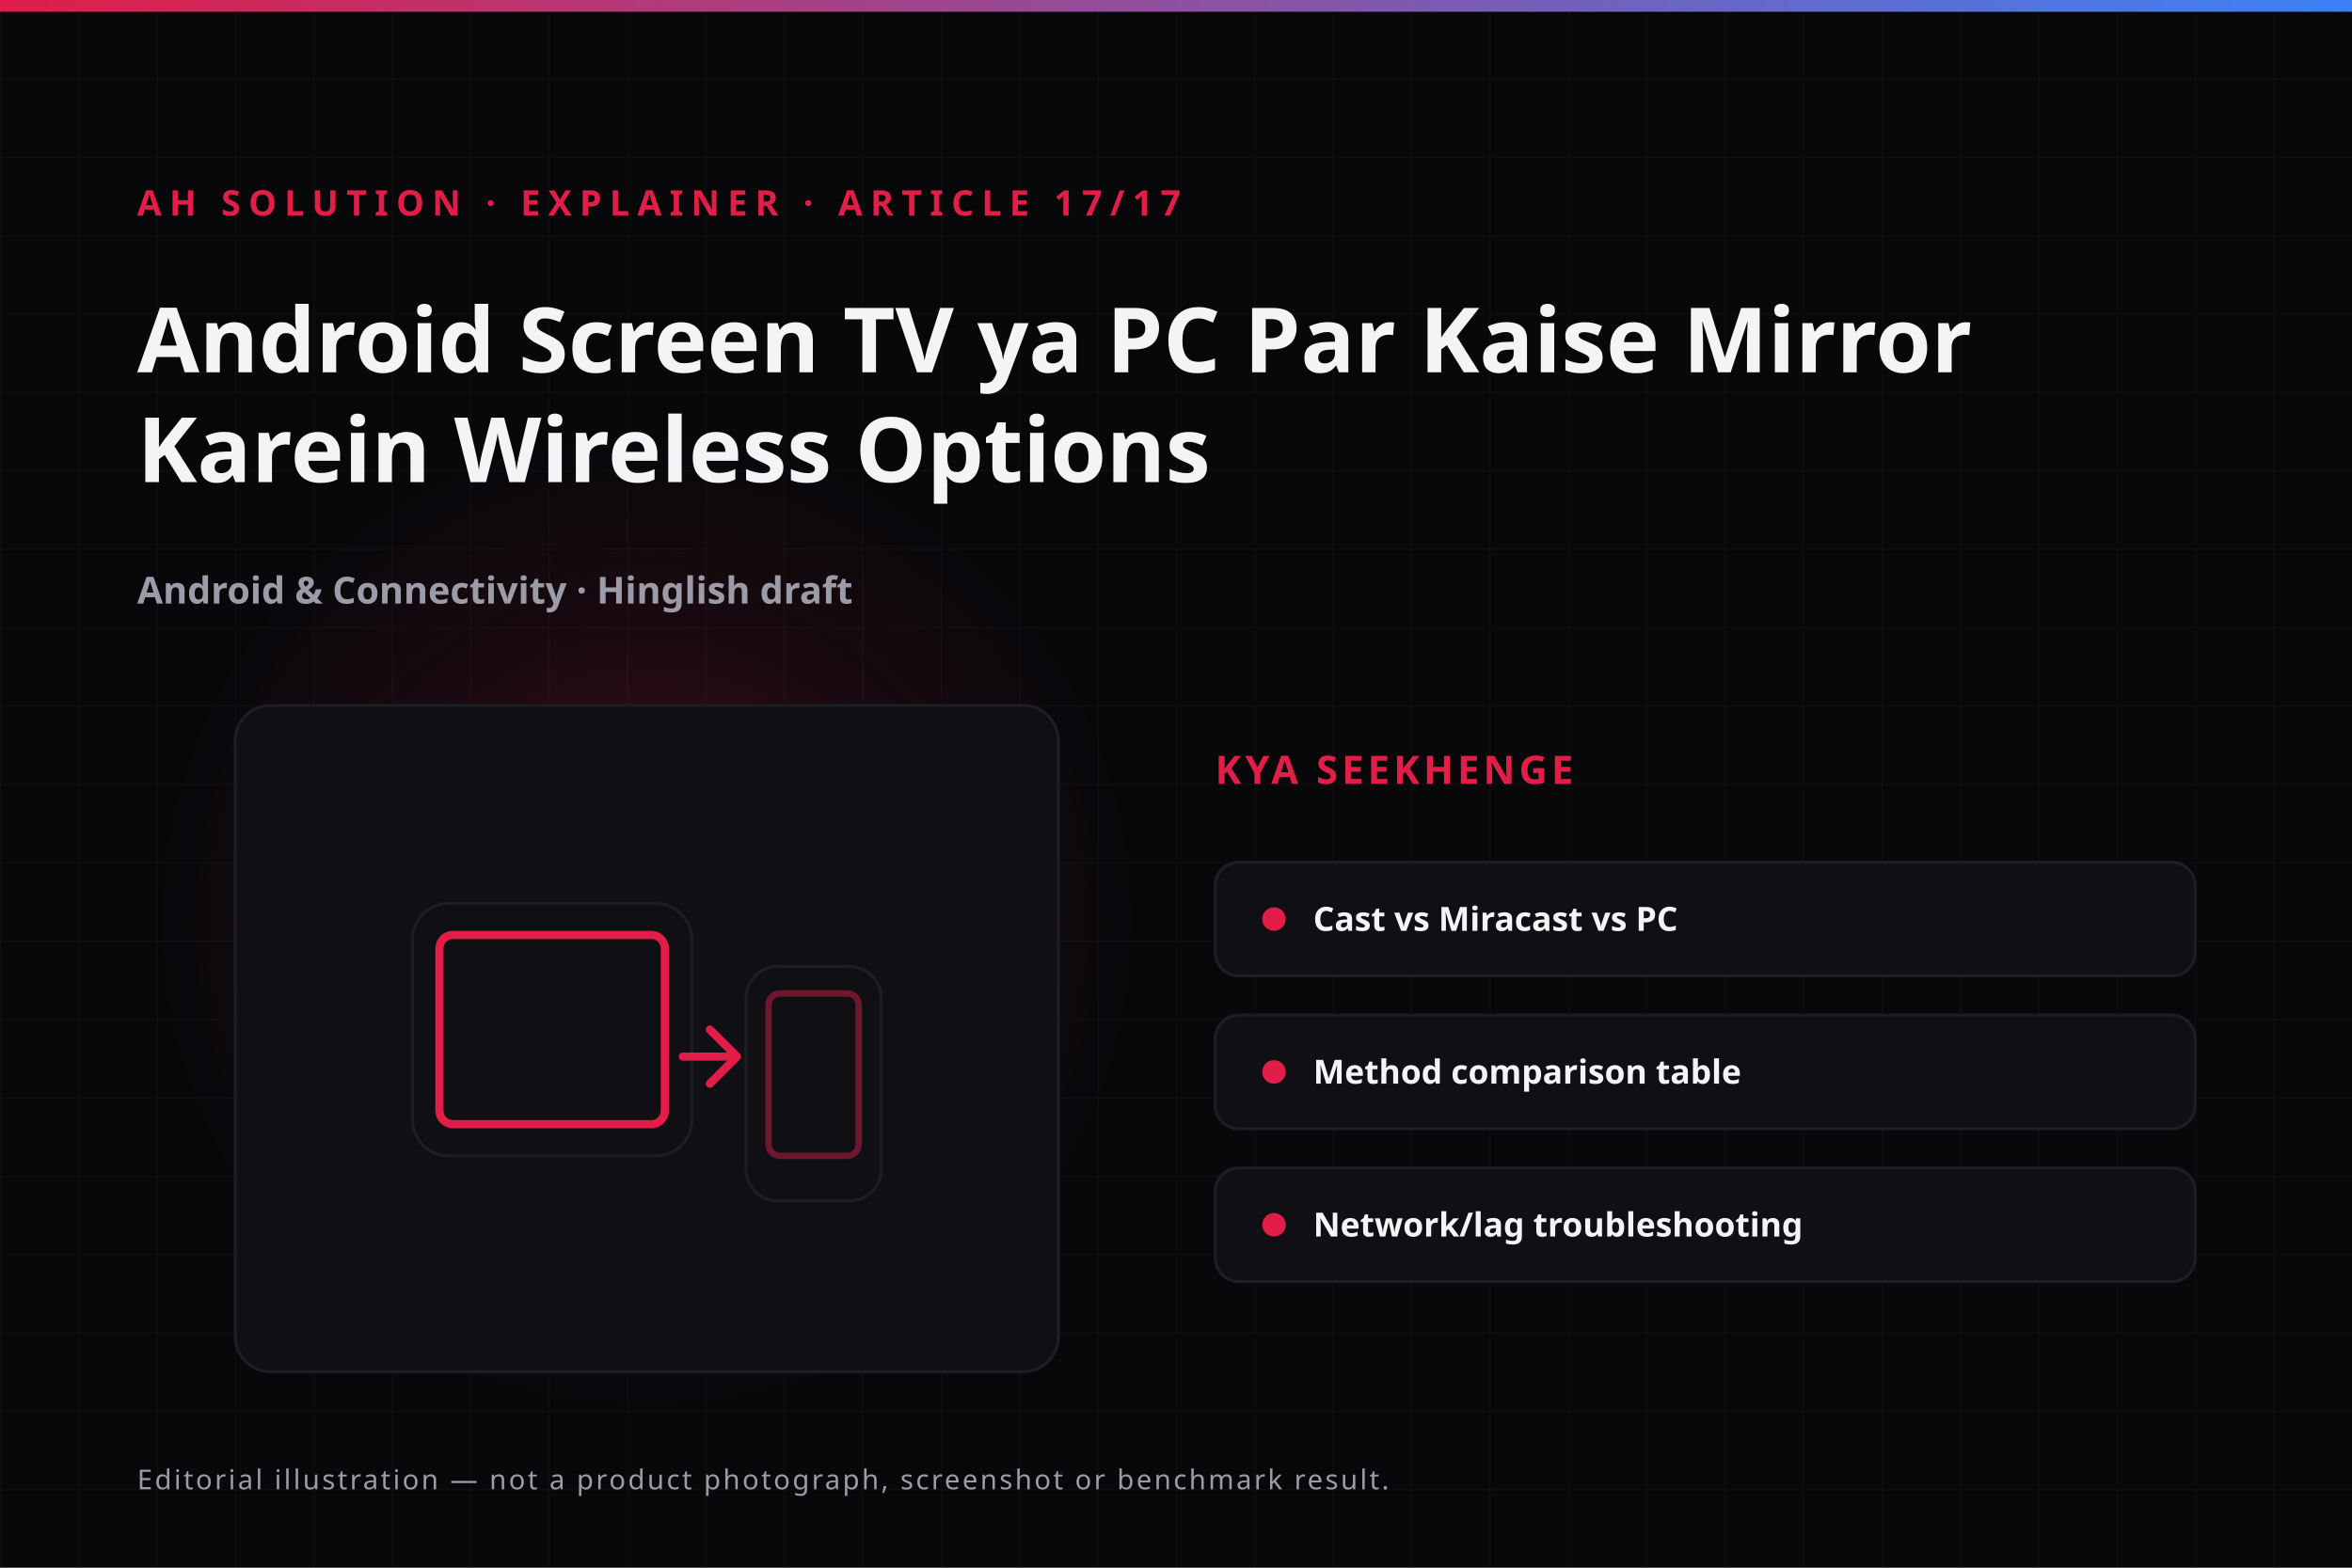
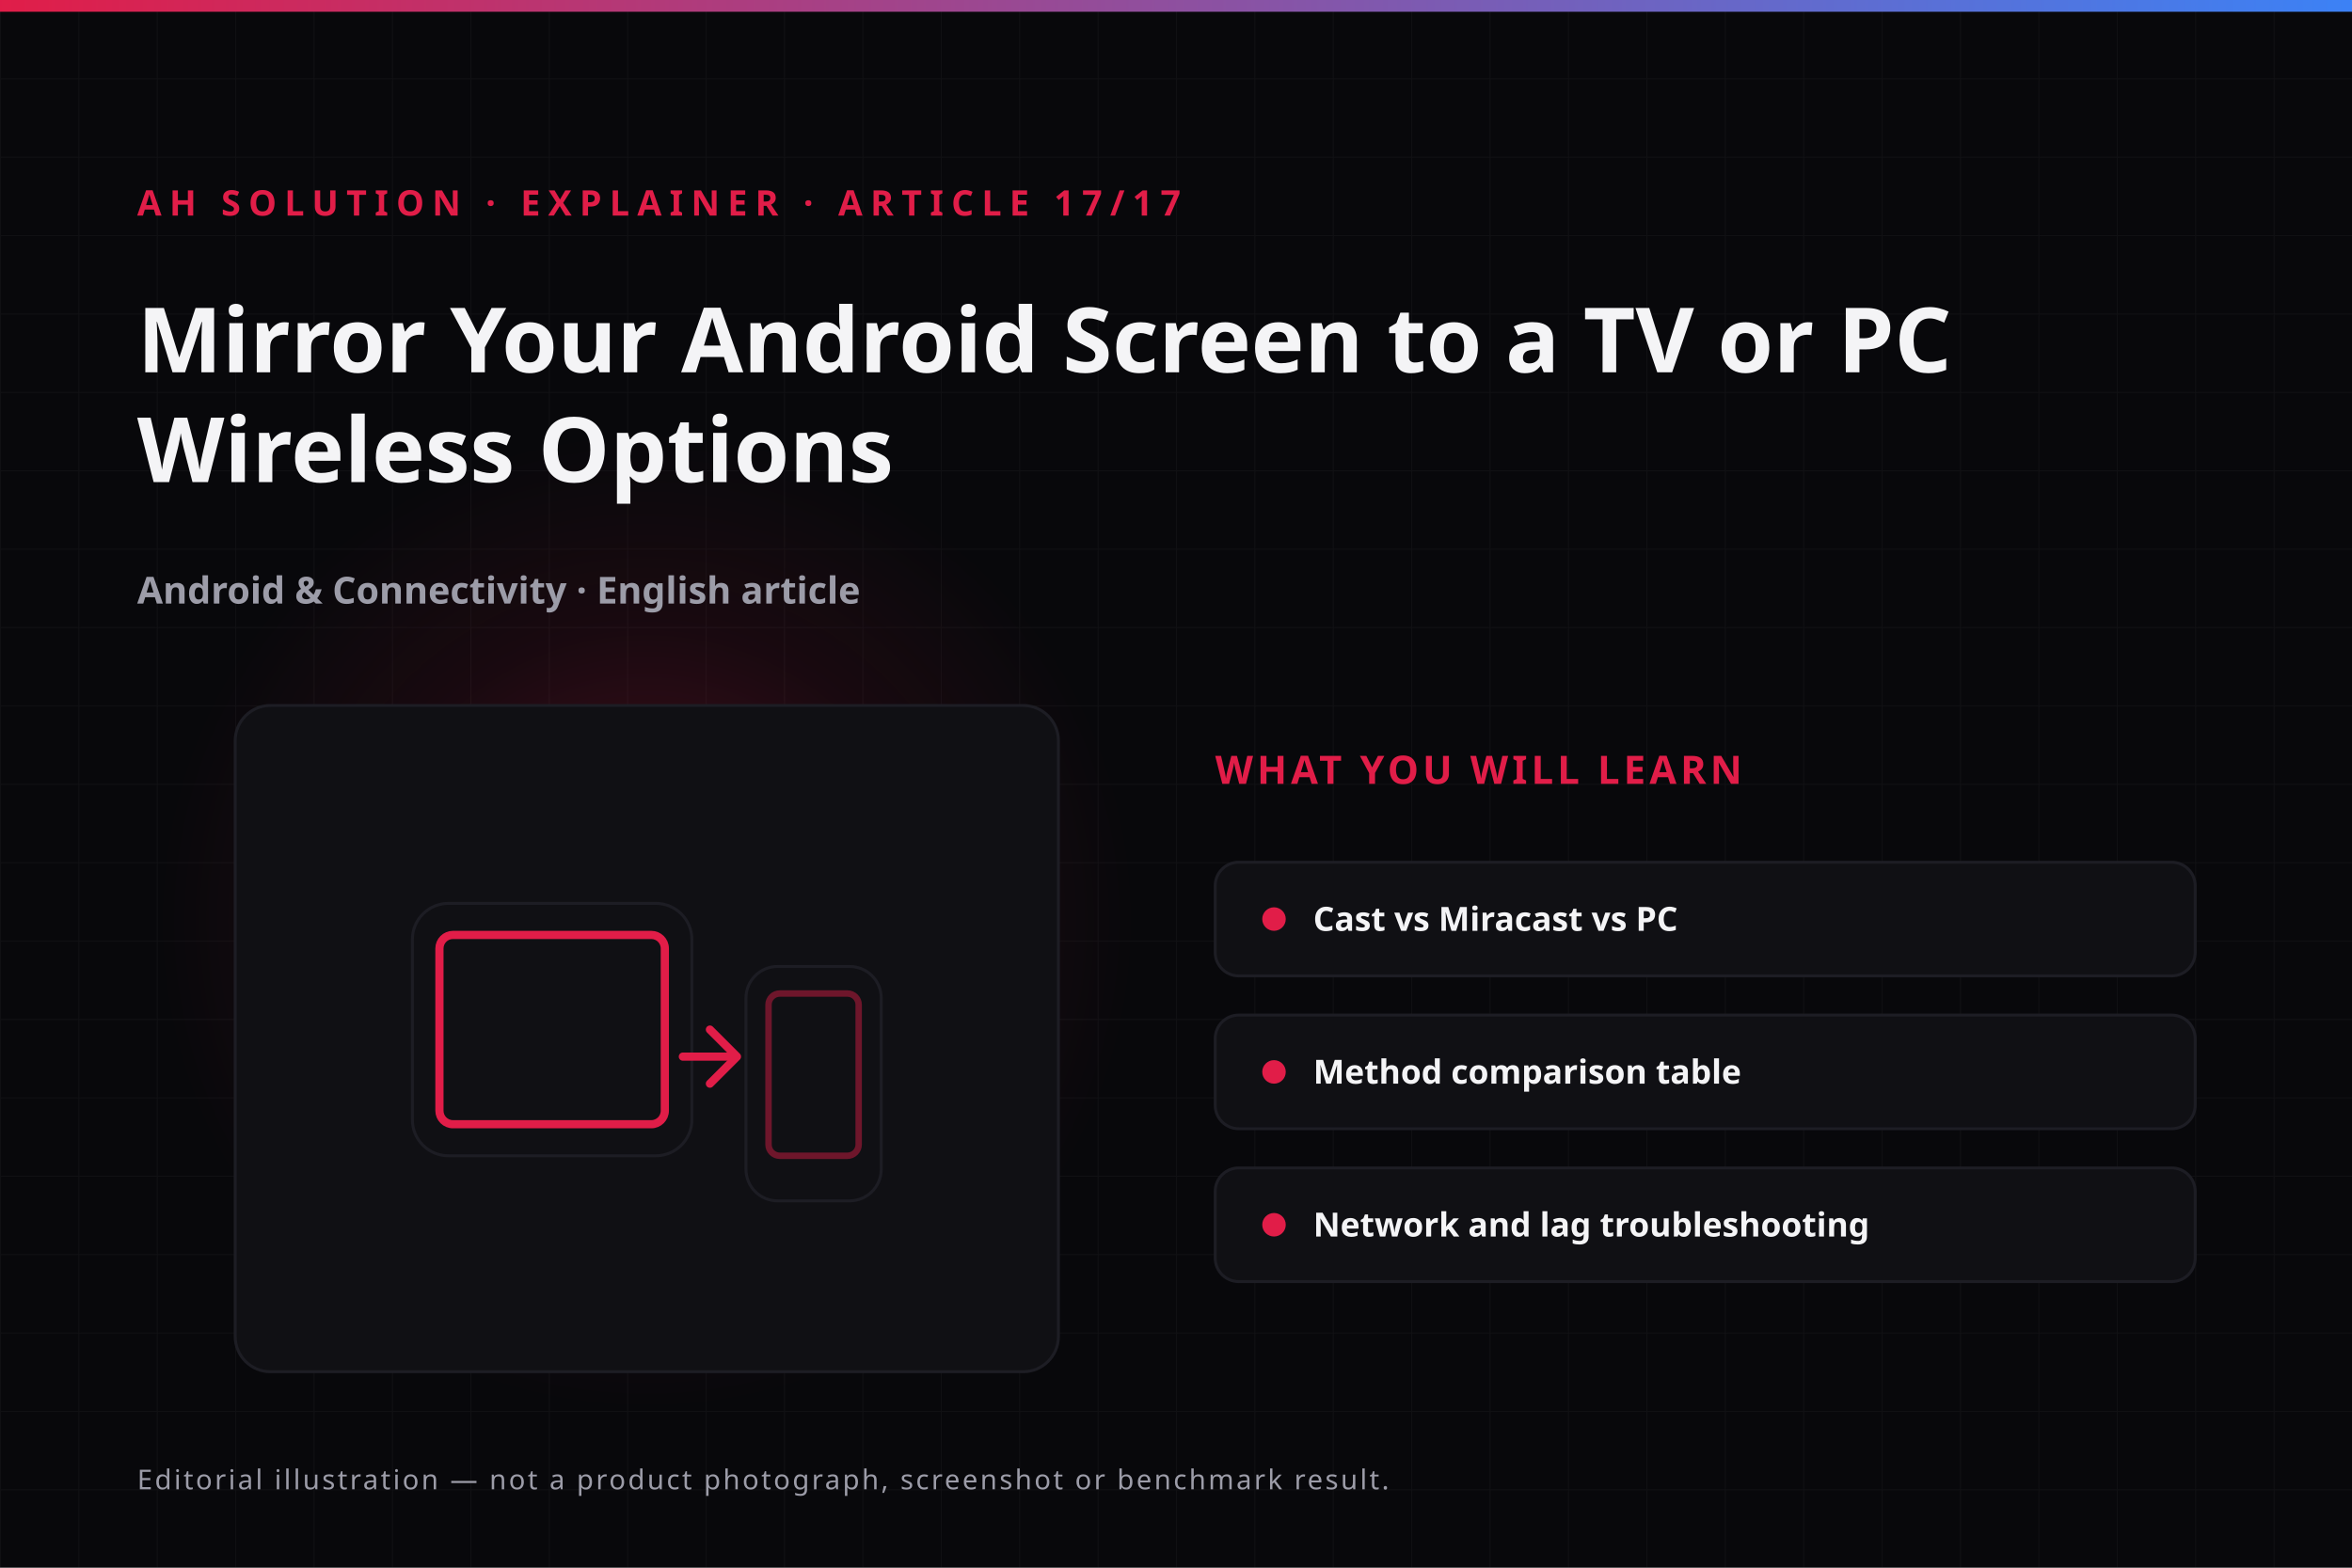
- <svg xmlns="http://www.w3.org/2000/svg" width="1200" height="800" viewBox="0 0 1200 800" role="img" aria-label="AH Solution explainer visual — Android Screen TV ya PC Par Kaise Mirror Karein: Wireless Options">
+ <svg xmlns="http://www.w3.org/2000/svg" width="1200" height="800" viewBox="0 0 1200 800" role="img" aria-label="AH Solution explainer visual — Mirror Your Android Screen to a TV or PC: Wireless Options">
  <defs>
    <radialGradient id="glow" cx="50%" cy="50%" r="50%">
      <stop offset="0%" stop-color="#E11D48" stop-opacity="0.32" />
      <stop offset="60%" stop-color="#E11D48" stop-opacity="0.08" />
      <stop offset="100%" stop-color="#E11D48" stop-opacity="0" />
    </radialGradient>
    <linearGradient id="bar" x1="0" y1="0" x2="1" y2="0">
      <stop offset="0%" stop-color="#E11D48" />
      <stop offset="100%" stop-color="#3B82F6" />
    </linearGradient>
    <pattern id="grid" width="40" height="40" patternUnits="userSpaceOnUse">
      <path d="M40 0H0V40" fill="none" stroke="#FFFFFF" stroke-opacity="0.035" stroke-width="1" />
    </pattern>
  </defs>
  <rect width="1200" height="800" fill="#08080B" />
  <rect width="1200" height="800" fill="url(#grid)" />
  <circle cx="330" cy="470" r="250" fill="url(#glow)" />
  <rect x="0" y="0" width="1200" height="6" fill="url(#bar)" />
  <text x="70" y="110" font-family="Manrope, 'Segoe UI', system-ui, sans-serif" font-size="18" font-weight="700" letter-spacing="4" fill="#E11D48">AH SOLUTION · EXPLAINER · ARTICLE 17/17</text>
-   <text x="70" y="190" font-family="Manrope, 'Segoe UI', system-ui, sans-serif" font-size="46" font-weight="800" fill="#F4F4F6">Android Screen TV ya PC Par Kaise Mirror</text>
-   <text x="70" y="246" font-family="Manrope, 'Segoe UI', system-ui, sans-serif" font-size="46" font-weight="800" fill="#F4F4F6">Karein Wireless Options</text>
-   <text x="70" y="308" font-family="Manrope, 'Segoe UI', system-ui, sans-serif" font-size="19" font-weight="600" fill="#9C9CA8">Android &amp; Connectivity · Hinglish draft</text>
+   <text x="70" y="190" font-family="Manrope, 'Segoe UI', system-ui, sans-serif" font-size="46" font-weight="800" fill="#F4F4F6">Mirror Your Android Screen to a TV or PC</text>
+   <text x="70" y="246" font-family="Manrope, 'Segoe UI', system-ui, sans-serif" font-size="46" font-weight="800" fill="#F4F4F6">Wireless Options</text>
+   <text x="70" y="308" font-family="Manrope, 'Segoe UI', system-ui, sans-serif" font-size="19" font-weight="600" fill="#9C9CA8">Android &amp; Connectivity · English article</text>
  <rect x="120" y="360" width="420" height="340" rx="18" fill="#101014" stroke="#1D1D24" stroke-width="1.5" />
  <rect x="210.4" y="461" width="142.6" height="128.8" rx="18.4" fill="#101014" stroke="#1D1D24" stroke-width="1.5" />
  <rect x="224.2" y="477.1" width="115" height="96.6" rx="6.9" fill="none" stroke="#E11D48" stroke-width="4.182" stroke-linecap="round" stroke-linejoin="round" />
  <rect x="380.6" y="493.2" width="69" height="119.6" rx="16.1" fill="#101014" stroke="#1D1D24" stroke-width="1.5" />
  <rect x="392.1" y="507" width="46" height="82.8" rx="5.75" fill="none" stroke="#E11D48" stroke-opacity="0.45" stroke-width="3.286" stroke-linecap="round" />
  <path d="M348.4 539.2 h23" stroke="#E11D48" stroke-width="4.182" stroke-linecap="round" />
  <path d="M362.2 525.4 l13.8 13.8 l-13.8 13.8" fill="none" stroke="#E11D48" stroke-width="4.182" stroke-linecap="round" stroke-linejoin="round" />
-   <text x="620" y="400" font-family="Manrope, 'Segoe UI', system-ui, sans-serif" font-size="20" font-weight="700" letter-spacing="2" fill="#E11D48">KYA SEEKHENGE</text>
+   <text x="620" y="400" font-family="Manrope, 'Segoe UI', system-ui, sans-serif" font-size="20" font-weight="700" letter-spacing="2" fill="#E11D48">WHAT YOU WILL LEARN</text>
  <rect x="620" y="440" width="500" height="58" rx="12" fill="#101014" stroke="#1D1D24" stroke-width="1.5" />
  <circle cx="650" cy="469" r="6" fill="#E11D48" />
  <text x="670" y="475" font-family="Manrope, 'Segoe UI', system-ui, sans-serif" font-size="17" font-weight="600" fill="#F4F4F6">Cast vs Miracast vs PC</text>
  <rect x="620" y="518" width="500" height="58" rx="12" fill="#101014" stroke="#1D1D24" stroke-width="1.5" />
  <circle cx="650" cy="547" r="6" fill="#E11D48" />
  <text x="670" y="553" font-family="Manrope, 'Segoe UI', system-ui, sans-serif" font-size="17" font-weight="600" fill="#F4F4F6">Method comparison table</text>
  <rect x="620" y="596" width="500" height="58" rx="12" fill="#101014" stroke="#1D1D24" stroke-width="1.5" />
  <circle cx="650" cy="625" r="6" fill="#E11D48" />
-   <text x="670" y="631" font-family="Manrope, 'Segoe UI', system-ui, sans-serif" font-size="17" font-weight="600" fill="#F4F4F6">Network/lag troubleshooting</text>
+   <text x="670" y="631" font-family="Manrope, 'Segoe UI', system-ui, sans-serif" font-size="17" font-weight="600" fill="#F4F4F6">Network and lag troubleshooting</text>
  <text x="70" y="760" font-family="Manrope, 'Segoe UI', system-ui, sans-serif" font-size="14" font-weight="500" letter-spacing="1.2" fill="#9C9CA8">Editorial illustration — not a product photograph, screenshot or benchmark result.</text>
</svg>
